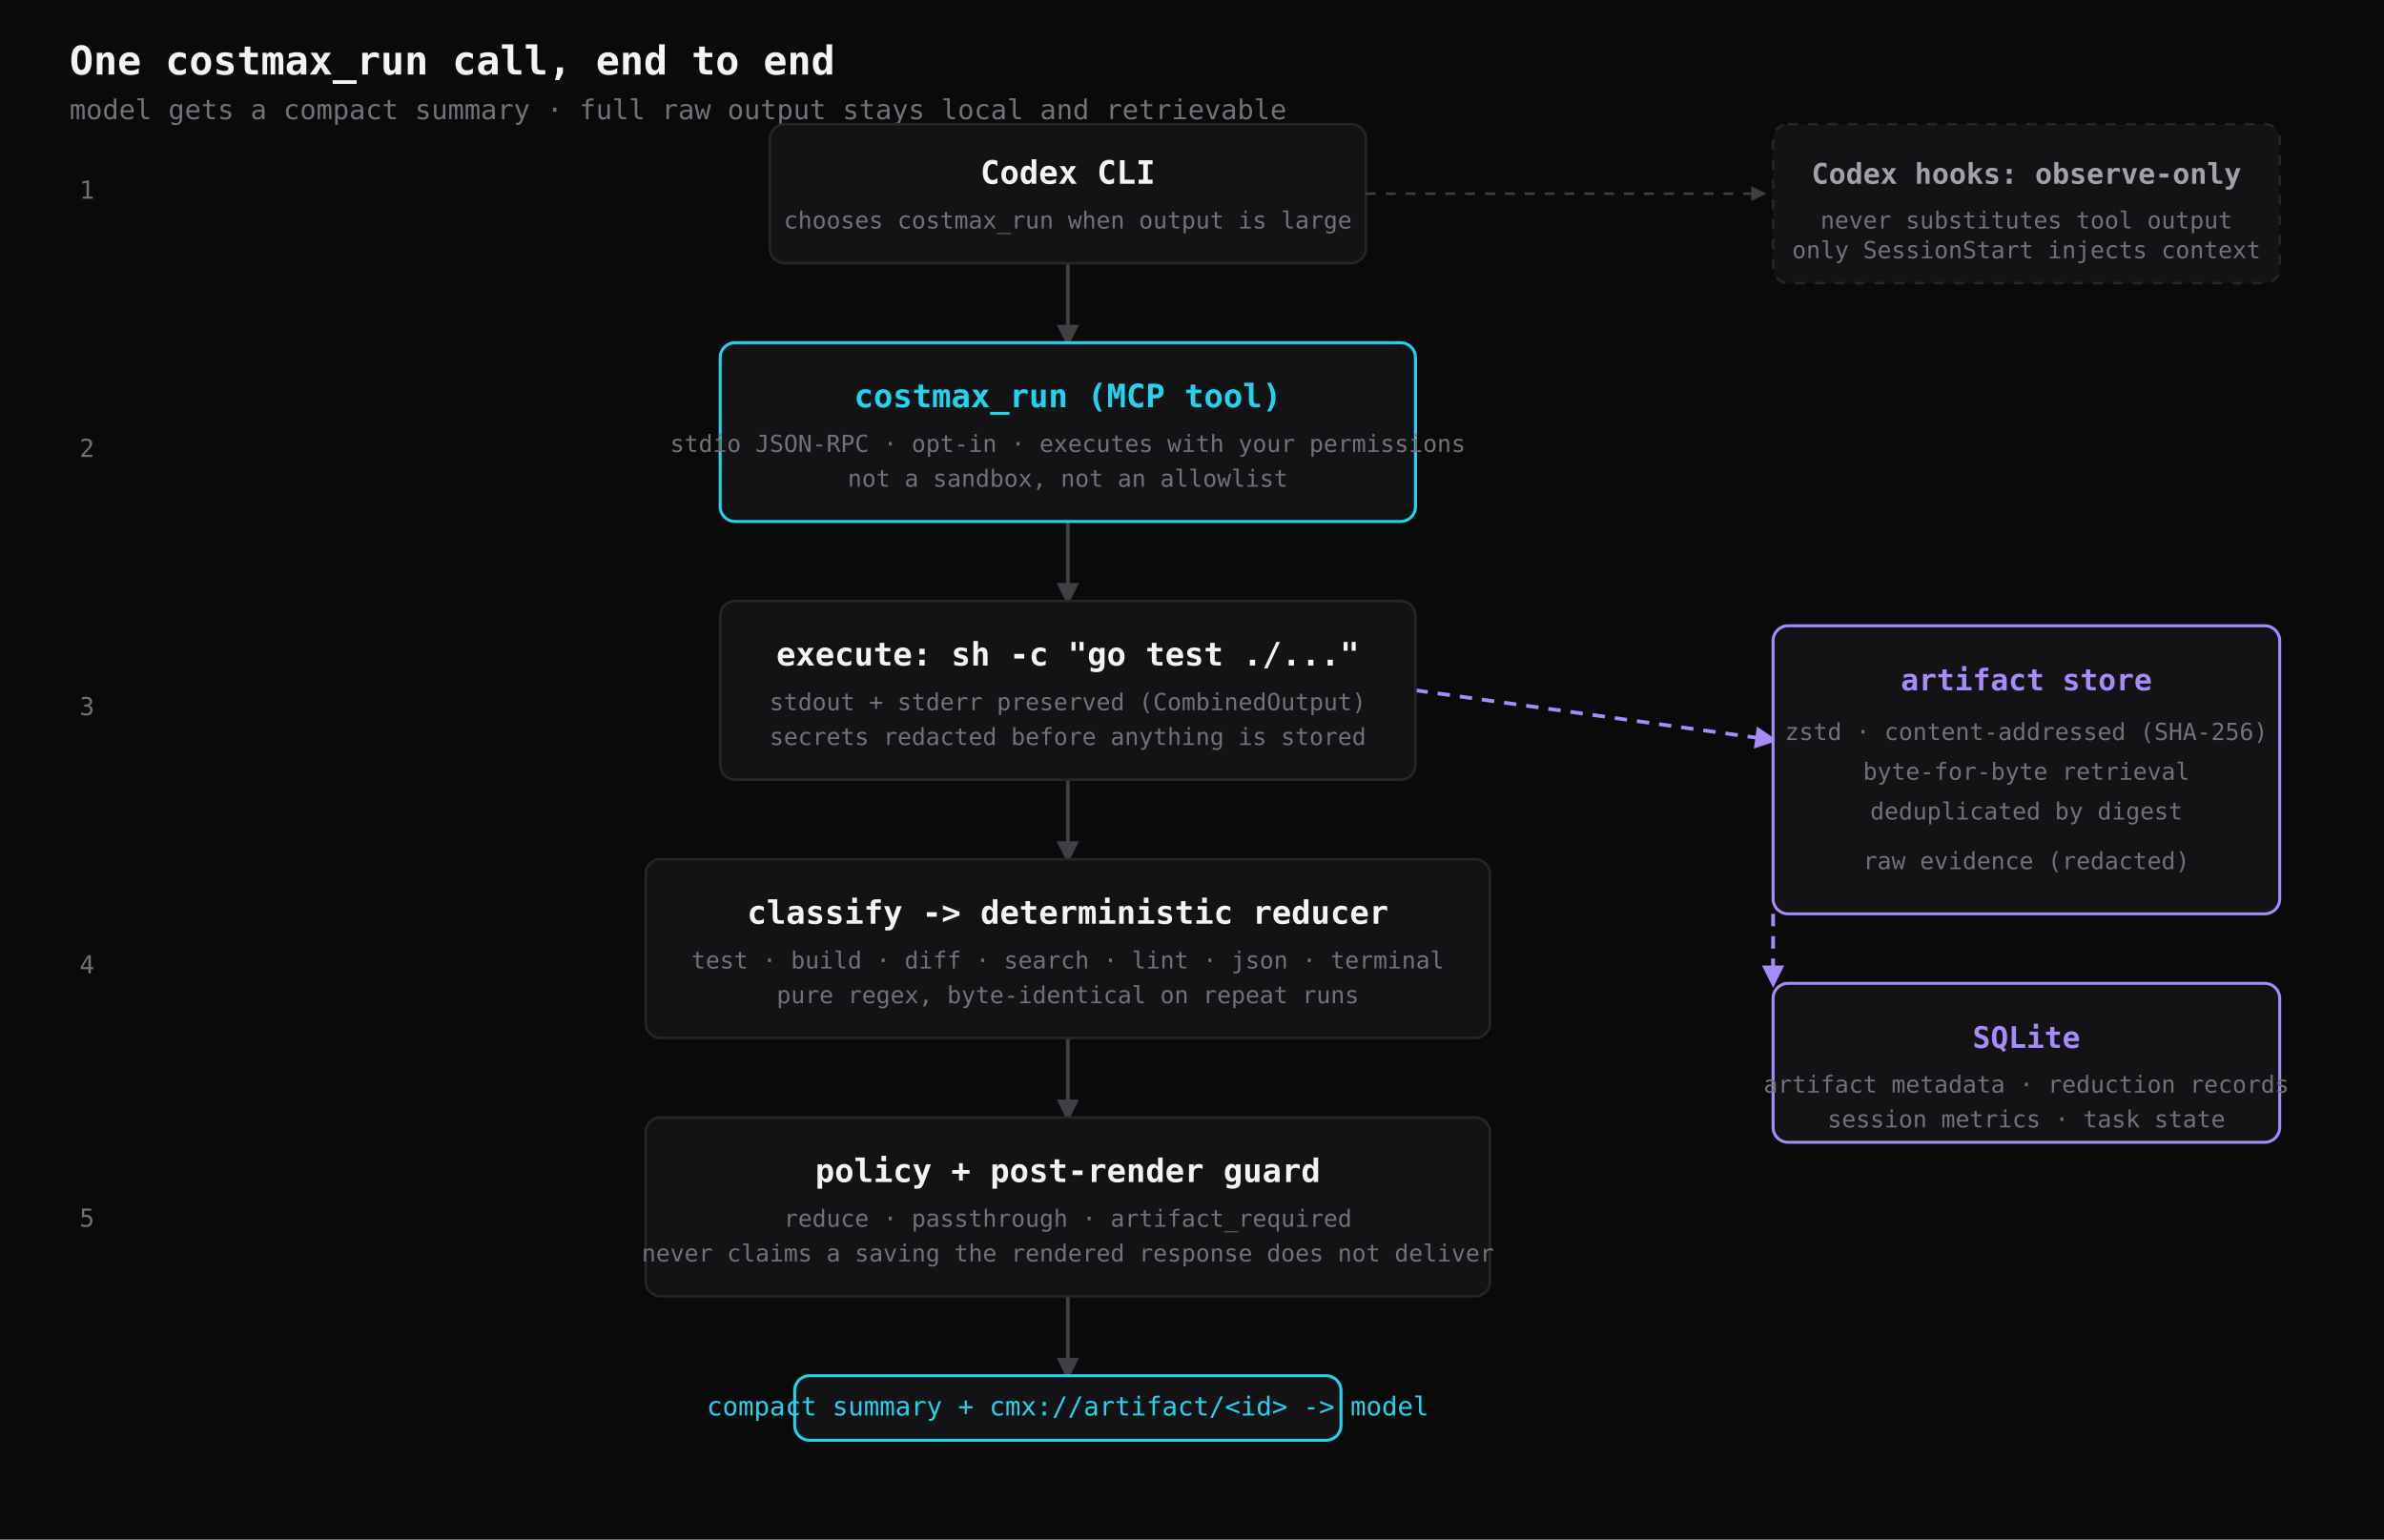
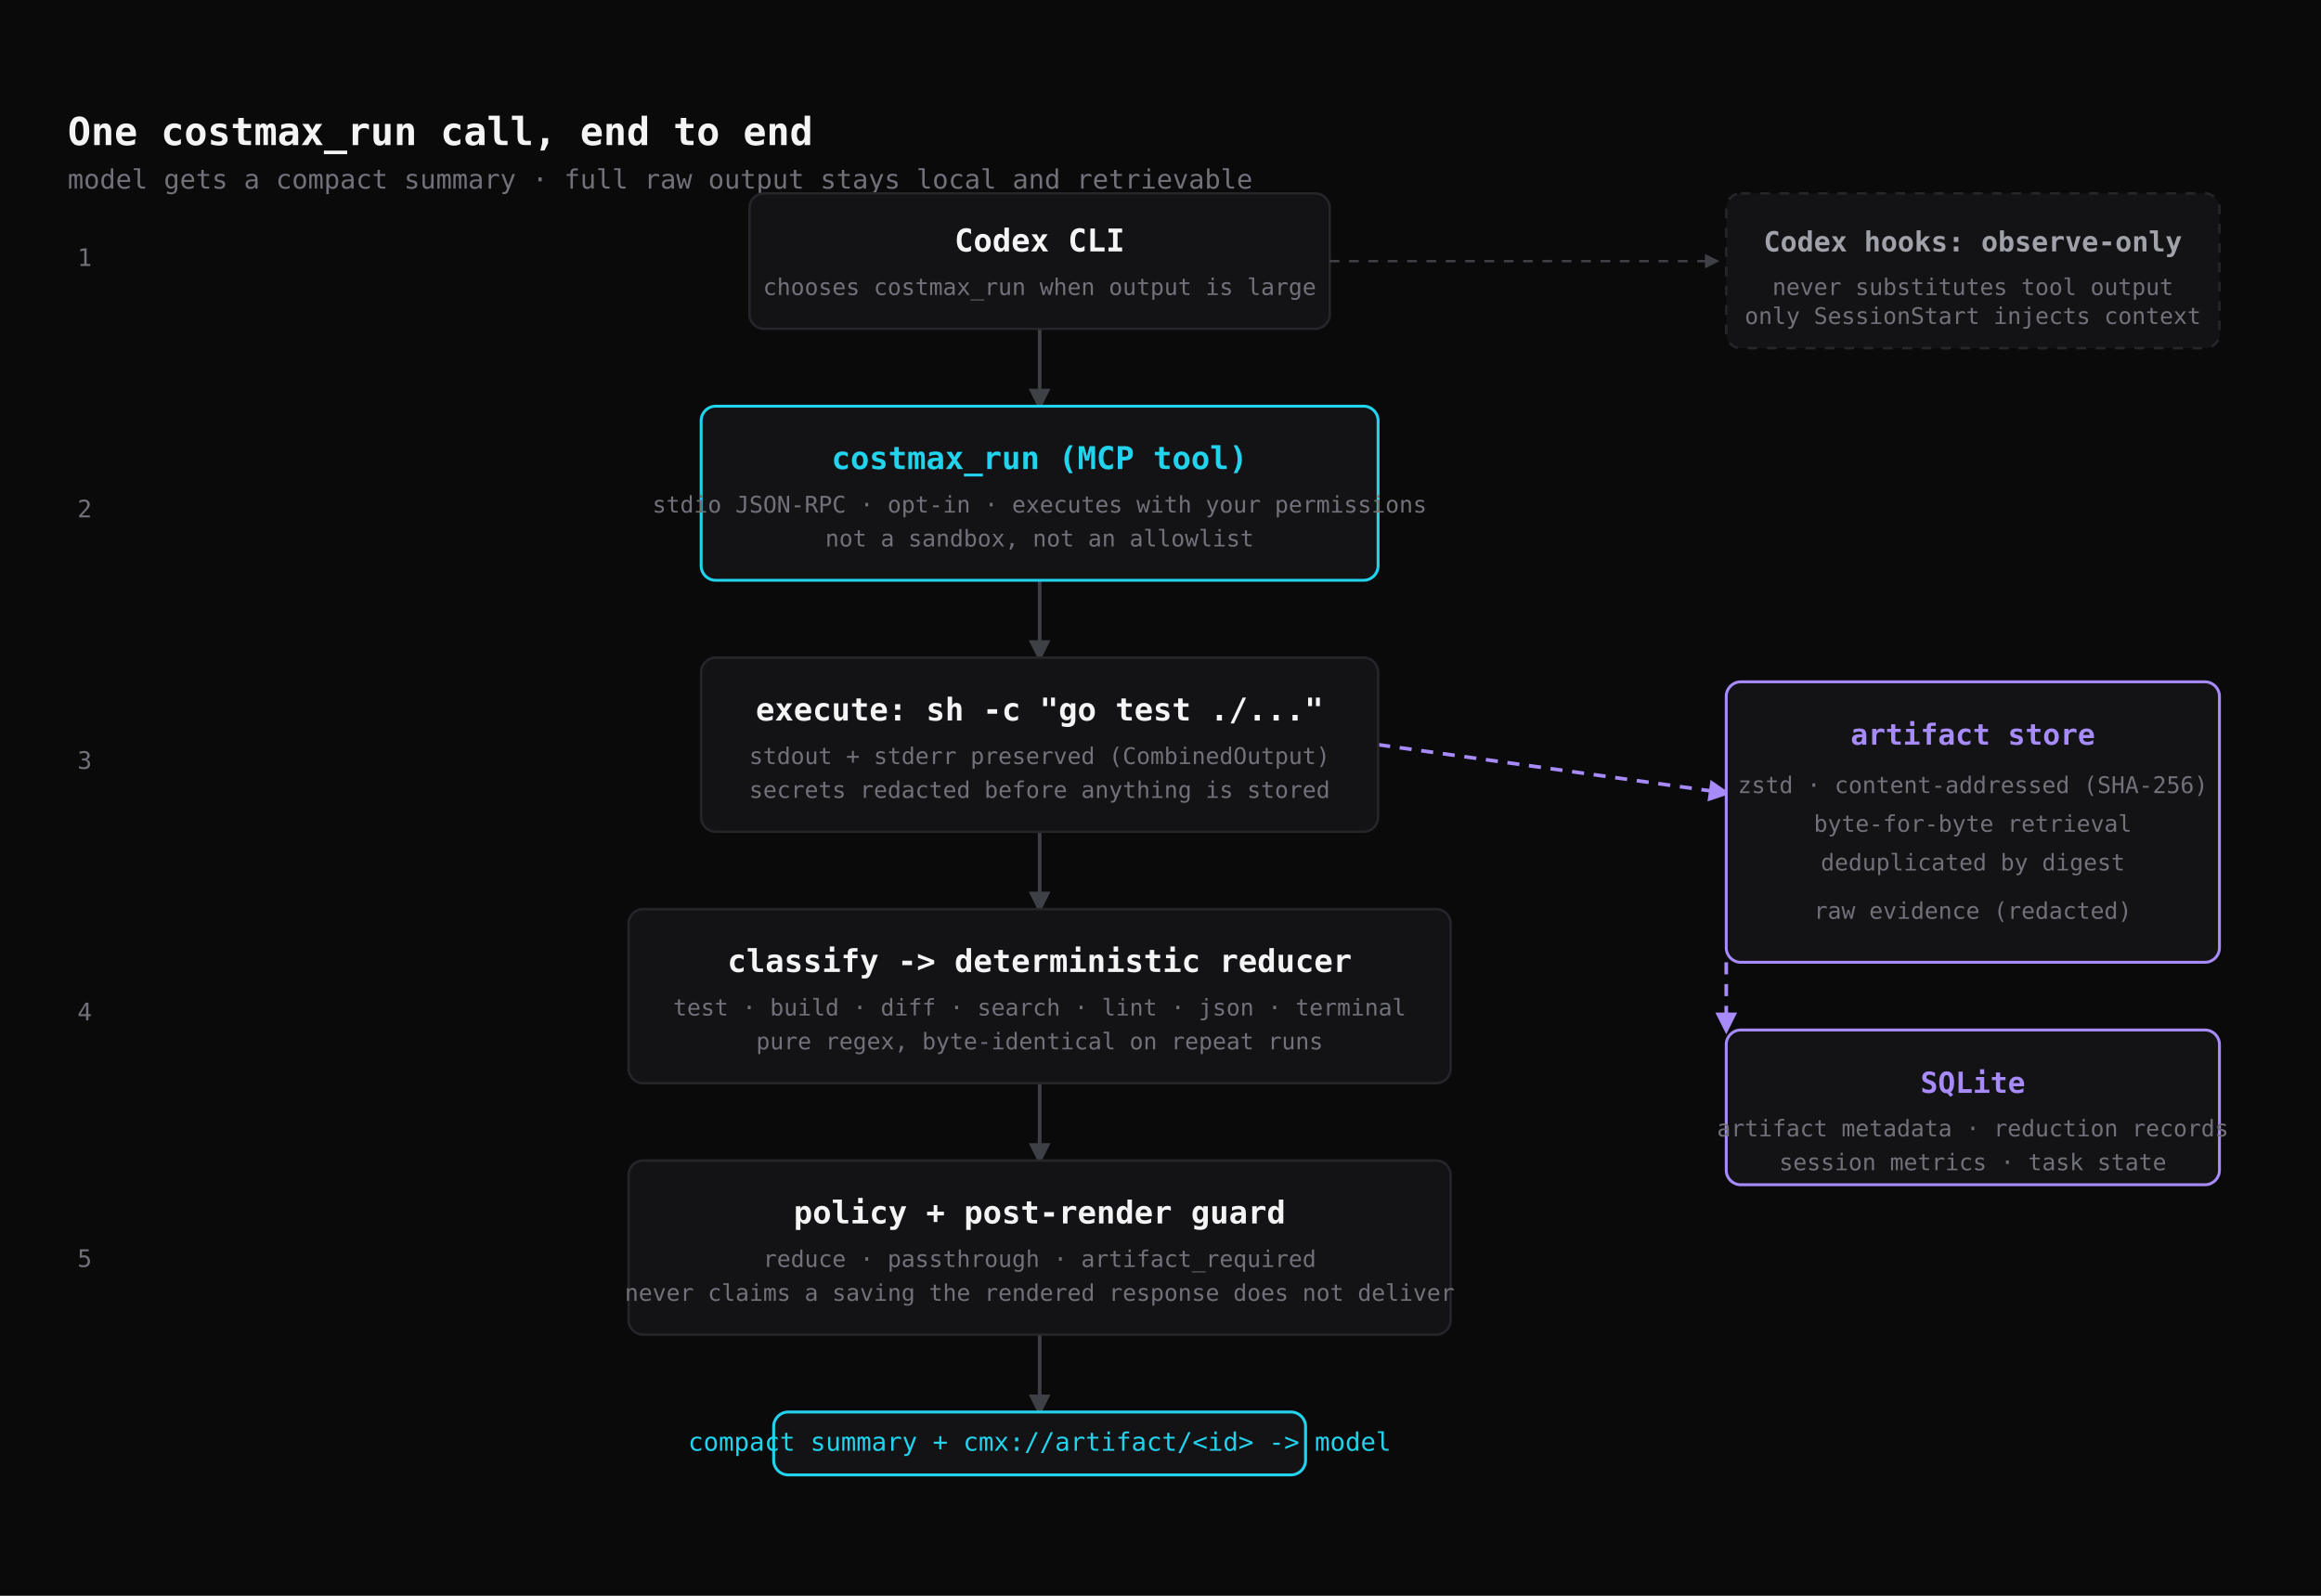
- <svg xmlns="http://www.w3.org/2000/svg" width="960" height="620" viewBox="0 0 960 620" font-family="ui-monospace, SFMono-Regular, Menlo, monospace">
+ <svg xmlns="http://www.w3.org/2000/svg" width="960" height="660" viewBox="0 0 960 660" font-family="ui-monospace, SFMono-Regular, Menlo, monospace">
  <defs>
    <marker id="arr" viewBox="0 0 10 10" refX="8" refY="5" markerWidth="6" markerHeight="6" orient="auto-start-reverse">
      <path d="M 0 0 L 10 5 L 0 10 z" fill="#3f3f46" />
    </marker>
    <marker id="arrd" viewBox="0 0 10 10" refX="8" refY="5" markerWidth="6" markerHeight="6" orient="auto-start-reverse">
      <path d="M 0 0 L 10 5 L 0 10 z" fill="#a78bfa" />
    </marker>
  </defs>
-   <rect width="960" height="620" fill="#0a0a0b" />
-   <text x="28" y="30" font-size="16" font-weight="700" fill="#f4f4f5">One costmax_run call, end to end</text>
-   <text x="28" y="48" font-size="11" fill="#71717a">model gets a compact summary · full raw output stays local and retrievable</text>
-   <g font-size="10" fill="#71717a">
-     <text x="32" y="80">1</text>
-     <text x="32" y="184">2</text>
-     <text x="32" y="288">3</text>
-     <text x="32" y="392">4</text>
-     <text x="32" y="494">5</text>
+   <rect width="960" height="660" fill="#0a0a0b" />
+   <g transform="translate(0,30)">
+     <text x="28" y="30" font-size="16" font-weight="700" fill="#f4f4f5">One costmax_run call, end to end</text>
+     <text x="28" y="48" font-size="11" fill="#71717a">model gets a compact summary · full raw output stays local and retrievable</text>
+     <g font-size="10" fill="#71717a">
+       <text x="32" y="80">1</text>
+       <text x="32" y="184">2</text>
+       <text x="32" y="288">3</text>
+       <text x="32" y="392">4</text>
+       <text x="32" y="494">5</text>
+     </g>
+     <line x1="430" y1="106" x2="430" y2="138" stroke="#3f3f46" stroke-width="1.5" marker-end="url(#arr)" />
+     <line x1="430" y1="210" x2="430" y2="242" stroke="#3f3f46" stroke-width="1.5" marker-end="url(#arr)" />
+     <line x1="430" y1="314" x2="430" y2="346" stroke="#3f3f46" stroke-width="1.5" marker-end="url(#arr)" />
+     <line x1="430" y1="418" x2="430" y2="450" stroke="#3f3f46" stroke-width="1.5" marker-end="url(#arr)" />
+     <line x1="430" y1="522" x2="430" y2="554" stroke="#3f3f46" stroke-width="1.5" marker-end="url(#arr)" />
+     <line x1="570" y1="278" x2="714" y2="298" stroke="#a78bfa" stroke-width="1.5" stroke-dasharray="5 4" marker-end="url(#arrd)" />
+     <line x1="714" y1="368" x2="714" y2="396" stroke="#a78bfa" stroke-width="1.5" stroke-dasharray="5 4" marker-end="url(#arrd)" />
+     <rect x="310" y="50" width="240" height="56" rx="6" fill="#131316" stroke="#26262a" stroke-width="1" />
+     <text x="430" y="74" font-size="13" font-weight="600" fill="#f4f4f5" text-anchor="middle">Codex CLI</text>
+     <text x="430" y="92" font-size="9.5" fill="#71717a" text-anchor="middle">chooses costmax_run when output is large</text>
+     <rect x="290" y="138" width="280" height="72" rx="6" fill="#131316" stroke="#22d3ee" stroke-width="1.2" />
+     <text x="430" y="164" font-size="13" font-weight="600" fill="#22d3ee" text-anchor="middle">costmax_run (MCP tool)</text>
+     <text x="430" y="182" font-size="9.5" fill="#71717a" text-anchor="middle">stdio JSON-RPC · opt-in · executes with your permissions</text>
+     <text x="430" y="196" font-size="9.5" fill="#71717a" text-anchor="middle">not a sandbox, not an allowlist</text>
+     <rect x="290" y="242" width="280" height="72" rx="6" fill="#131316" stroke="#26262a" stroke-width="1" />
+     <text x="430" y="268" font-size="13" font-weight="600" fill="#f4f4f5" text-anchor="middle">execute: sh -c "go test ./..."</text>
+     <text x="430" y="286" font-size="9.5" fill="#71717a" text-anchor="middle">stdout + stderr preserved (CombinedOutput)</text>
+     <text x="430" y="300" font-size="9.5" fill="#71717a" text-anchor="middle">secrets redacted before anything is stored</text>
+     <rect x="260" y="346" width="340" height="72" rx="6" fill="#131316" stroke="#26262a" stroke-width="1" />
+     <text x="430" y="372" font-size="13" font-weight="600" fill="#f4f4f5" text-anchor="middle">classify -&gt; deterministic reducer</text>
+     <text x="430" y="390" font-size="9.5" fill="#71717a" text-anchor="middle">test · build · diff · search · lint · json · terminal</text>
+     <text x="430" y="404" font-size="9.5" fill="#71717a" text-anchor="middle">pure regex, byte-identical on repeat runs</text>
+     <rect x="260" y="450" width="340" height="72" rx="6" fill="#131316" stroke="#26262a" stroke-width="1" />
+     <text x="430" y="476" font-size="13" font-weight="600" fill="#f4f4f5" text-anchor="middle">policy + post-render guard</text>
+     <text x="430" y="494" font-size="9.5" fill="#71717a" text-anchor="middle">reduce · passthrough · artifact_required</text>
+     <text x="430" y="508" font-size="9.5" fill="#71717a" text-anchor="middle">never claims a saving the rendered response does not deliver</text>
+     <rect x="320" y="554" width="220" height="26" rx="6" fill="#131316" stroke="#22d3ee" stroke-width="1.2" />
+     <text x="430" y="570" font-size="10.5" fill="#22d3ee" text-anchor="middle">compact summary + cmx://artifact/&lt;id&gt; -&gt; model</text>
+     <rect x="714" y="252" width="204" height="116" rx="6" fill="#131316" stroke="#a78bfa" stroke-width="1.2" />
+     <text x="816" y="278" font-size="12" font-weight="600" fill="#a78bfa" text-anchor="middle">artifact store</text>
+     <text x="816" y="298" font-size="9.5" fill="#71717a" text-anchor="middle">zstd · content-addressed (SHA-256)</text>
+     <text x="816" y="314" font-size="9.5" fill="#71717a" text-anchor="middle">byte-for-byte retrieval</text>
+     <text x="816" y="330" font-size="9.5" fill="#71717a" text-anchor="middle">deduplicated by digest</text>
+     <text x="816" y="350" font-size="9.5" fill="#71717a" text-anchor="middle">raw evidence (redacted)</text>
+     <rect x="714" y="396" width="204" height="64" rx="6" fill="#131316" stroke="#a78bfa" stroke-width="1.2" />
+     <text x="816" y="422" font-size="12" font-weight="600" fill="#a78bfa" text-anchor="middle">SQLite</text>
+     <text x="816" y="440" font-size="9.5" fill="#71717a" text-anchor="middle">artifact metadata · reduction records</text>
+     <text x="816" y="454" font-size="9.5" fill="#71717a" text-anchor="middle">session metrics · task state</text>
+     <rect x="714" y="50" width="204" height="64" rx="6" fill="#131316" stroke="#26262a" stroke-width="1" stroke-dasharray="4 4" />
+     <text x="816" y="74" font-size="11.5" font-weight="600" fill="#a1a1aa" text-anchor="middle">Codex hooks: observe-only</text>
+     <text x="816" y="92" font-size="9.5" fill="#71717a" text-anchor="middle">never substitutes tool output</text>
+     <text x="816" y="104" font-size="9.5" fill="#71717a" text-anchor="middle">only SessionStart injects context</text>
+     <line x1="550" y1="78" x2="710" y2="78" stroke="#3f3f46" stroke-width="1" stroke-dasharray="4 4" marker-end="url(#arr)" />
  </g>
-   <line x1="430" y1="106" x2="430" y2="138" stroke="#3f3f46" stroke-width="1.5" marker-end="url(#arr)" />
-   <line x1="430" y1="210" x2="430" y2="242" stroke="#3f3f46" stroke-width="1.5" marker-end="url(#arr)" />
-   <line x1="430" y1="314" x2="430" y2="346" stroke="#3f3f46" stroke-width="1.5" marker-end="url(#arr)" />
-   <line x1="430" y1="418" x2="430" y2="450" stroke="#3f3f46" stroke-width="1.5" marker-end="url(#arr)" />
-   <line x1="430" y1="522" x2="430" y2="554" stroke="#3f3f46" stroke-width="1.5" marker-end="url(#arr)" />
-   <line x1="570" y1="278" x2="714" y2="298" stroke="#a78bfa" stroke-width="1.5" stroke-dasharray="5 4" marker-end="url(#arrd)" />
-   <line x1="714" y1="368" x2="714" y2="396" stroke="#a78bfa" stroke-width="1.5" stroke-dasharray="5 4" marker-end="url(#arrd)" />
-   <rect x="310" y="50" width="240" height="56" rx="6" fill="#131316" stroke="#26262a" stroke-width="1" />
-   <text x="430" y="74" font-size="13" font-weight="600" fill="#f4f4f5" text-anchor="middle">Codex CLI</text>
-   <text x="430" y="92" font-size="9.5" fill="#71717a" text-anchor="middle">chooses costmax_run when output is large</text>
-   <rect x="290" y="138" width="280" height="72" rx="6" fill="#131316" stroke="#22d3ee" stroke-width="1.2" />
-   <text x="430" y="164" font-size="13" font-weight="600" fill="#22d3ee" text-anchor="middle">costmax_run (MCP tool)</text>
-   <text x="430" y="182" font-size="9.5" fill="#71717a" text-anchor="middle">stdio JSON-RPC · opt-in · executes with your permissions</text>
-   <text x="430" y="196" font-size="9.5" fill="#71717a" text-anchor="middle">not a sandbox, not an allowlist</text>
-   <rect x="290" y="242" width="280" height="72" rx="6" fill="#131316" stroke="#26262a" stroke-width="1" />
-   <text x="430" y="268" font-size="13" font-weight="600" fill="#f4f4f5" text-anchor="middle">execute: sh -c "go test ./..."</text>
-   <text x="430" y="286" font-size="9.5" fill="#71717a" text-anchor="middle">stdout + stderr preserved (CombinedOutput)</text>
-   <text x="430" y="300" font-size="9.5" fill="#71717a" text-anchor="middle">secrets redacted before anything is stored</text>
-   <rect x="260" y="346" width="340" height="72" rx="6" fill="#131316" stroke="#26262a" stroke-width="1" />
-   <text x="430" y="372" font-size="13" font-weight="600" fill="#f4f4f5" text-anchor="middle">classify -&gt; deterministic reducer</text>
-   <text x="430" y="390" font-size="9.5" fill="#71717a" text-anchor="middle">test · build · diff · search · lint · json · terminal</text>
-   <text x="430" y="404" font-size="9.5" fill="#71717a" text-anchor="middle">pure regex, byte-identical on repeat runs</text>
-   <rect x="260" y="450" width="340" height="72" rx="6" fill="#131316" stroke="#26262a" stroke-width="1" />
-   <text x="430" y="476" font-size="13" font-weight="600" fill="#f4f4f5" text-anchor="middle">policy + post-render guard</text>
-   <text x="430" y="494" font-size="9.5" fill="#71717a" text-anchor="middle">reduce · passthrough · artifact_required</text>
-   <text x="430" y="508" font-size="9.5" fill="#71717a" text-anchor="middle">never claims a saving the rendered response does not deliver</text>
-   <rect x="320" y="554" width="220" height="26" rx="6" fill="#131316" stroke="#22d3ee" stroke-width="1.2" />
-   <text x="430" y="570" font-size="10.5" fill="#22d3ee" text-anchor="middle">compact summary + cmx://artifact/&lt;id&gt; -&gt; model</text>
-   <rect x="714" y="252" width="204" height="116" rx="6" fill="#131316" stroke="#a78bfa" stroke-width="1.2" />
-   <text x="816" y="278" font-size="12" font-weight="600" fill="#a78bfa" text-anchor="middle">artifact store</text>
-   <text x="816" y="298" font-size="9.5" fill="#71717a" text-anchor="middle">zstd · content-addressed (SHA-256)</text>
-   <text x="816" y="314" font-size="9.5" fill="#71717a" text-anchor="middle">byte-for-byte retrieval</text>
-   <text x="816" y="330" font-size="9.5" fill="#71717a" text-anchor="middle">deduplicated by digest</text>
-   <text x="816" y="350" font-size="9.5" fill="#71717a" text-anchor="middle">raw evidence (redacted)</text>
-   <rect x="714" y="396" width="204" height="64" rx="6" fill="#131316" stroke="#a78bfa" stroke-width="1.2" />
-   <text x="816" y="422" font-size="12" font-weight="600" fill="#a78bfa" text-anchor="middle">SQLite</text>
-   <text x="816" y="440" font-size="9.5" fill="#71717a" text-anchor="middle">artifact metadata · reduction records</text>
-   <text x="816" y="454" font-size="9.5" fill="#71717a" text-anchor="middle">session metrics · task state</text>
-   <rect x="714" y="50" width="204" height="64" rx="6" fill="#131316" stroke="#26262a" stroke-width="1" stroke-dasharray="4 4" />
-   <text x="816" y="74" font-size="11.5" font-weight="600" fill="#a1a1aa" text-anchor="middle">Codex hooks: observe-only</text>
-   <text x="816" y="92" font-size="9.5" fill="#71717a" text-anchor="middle">never substitutes tool output</text>
-   <text x="816" y="104" font-size="9.5" fill="#71717a" text-anchor="middle">only SessionStart injects context</text>
-   <line x1="550" y1="78" x2="710" y2="78" stroke="#3f3f46" stroke-width="1" stroke-dasharray="4 4" marker-end="url(#arr)" />
</svg>
